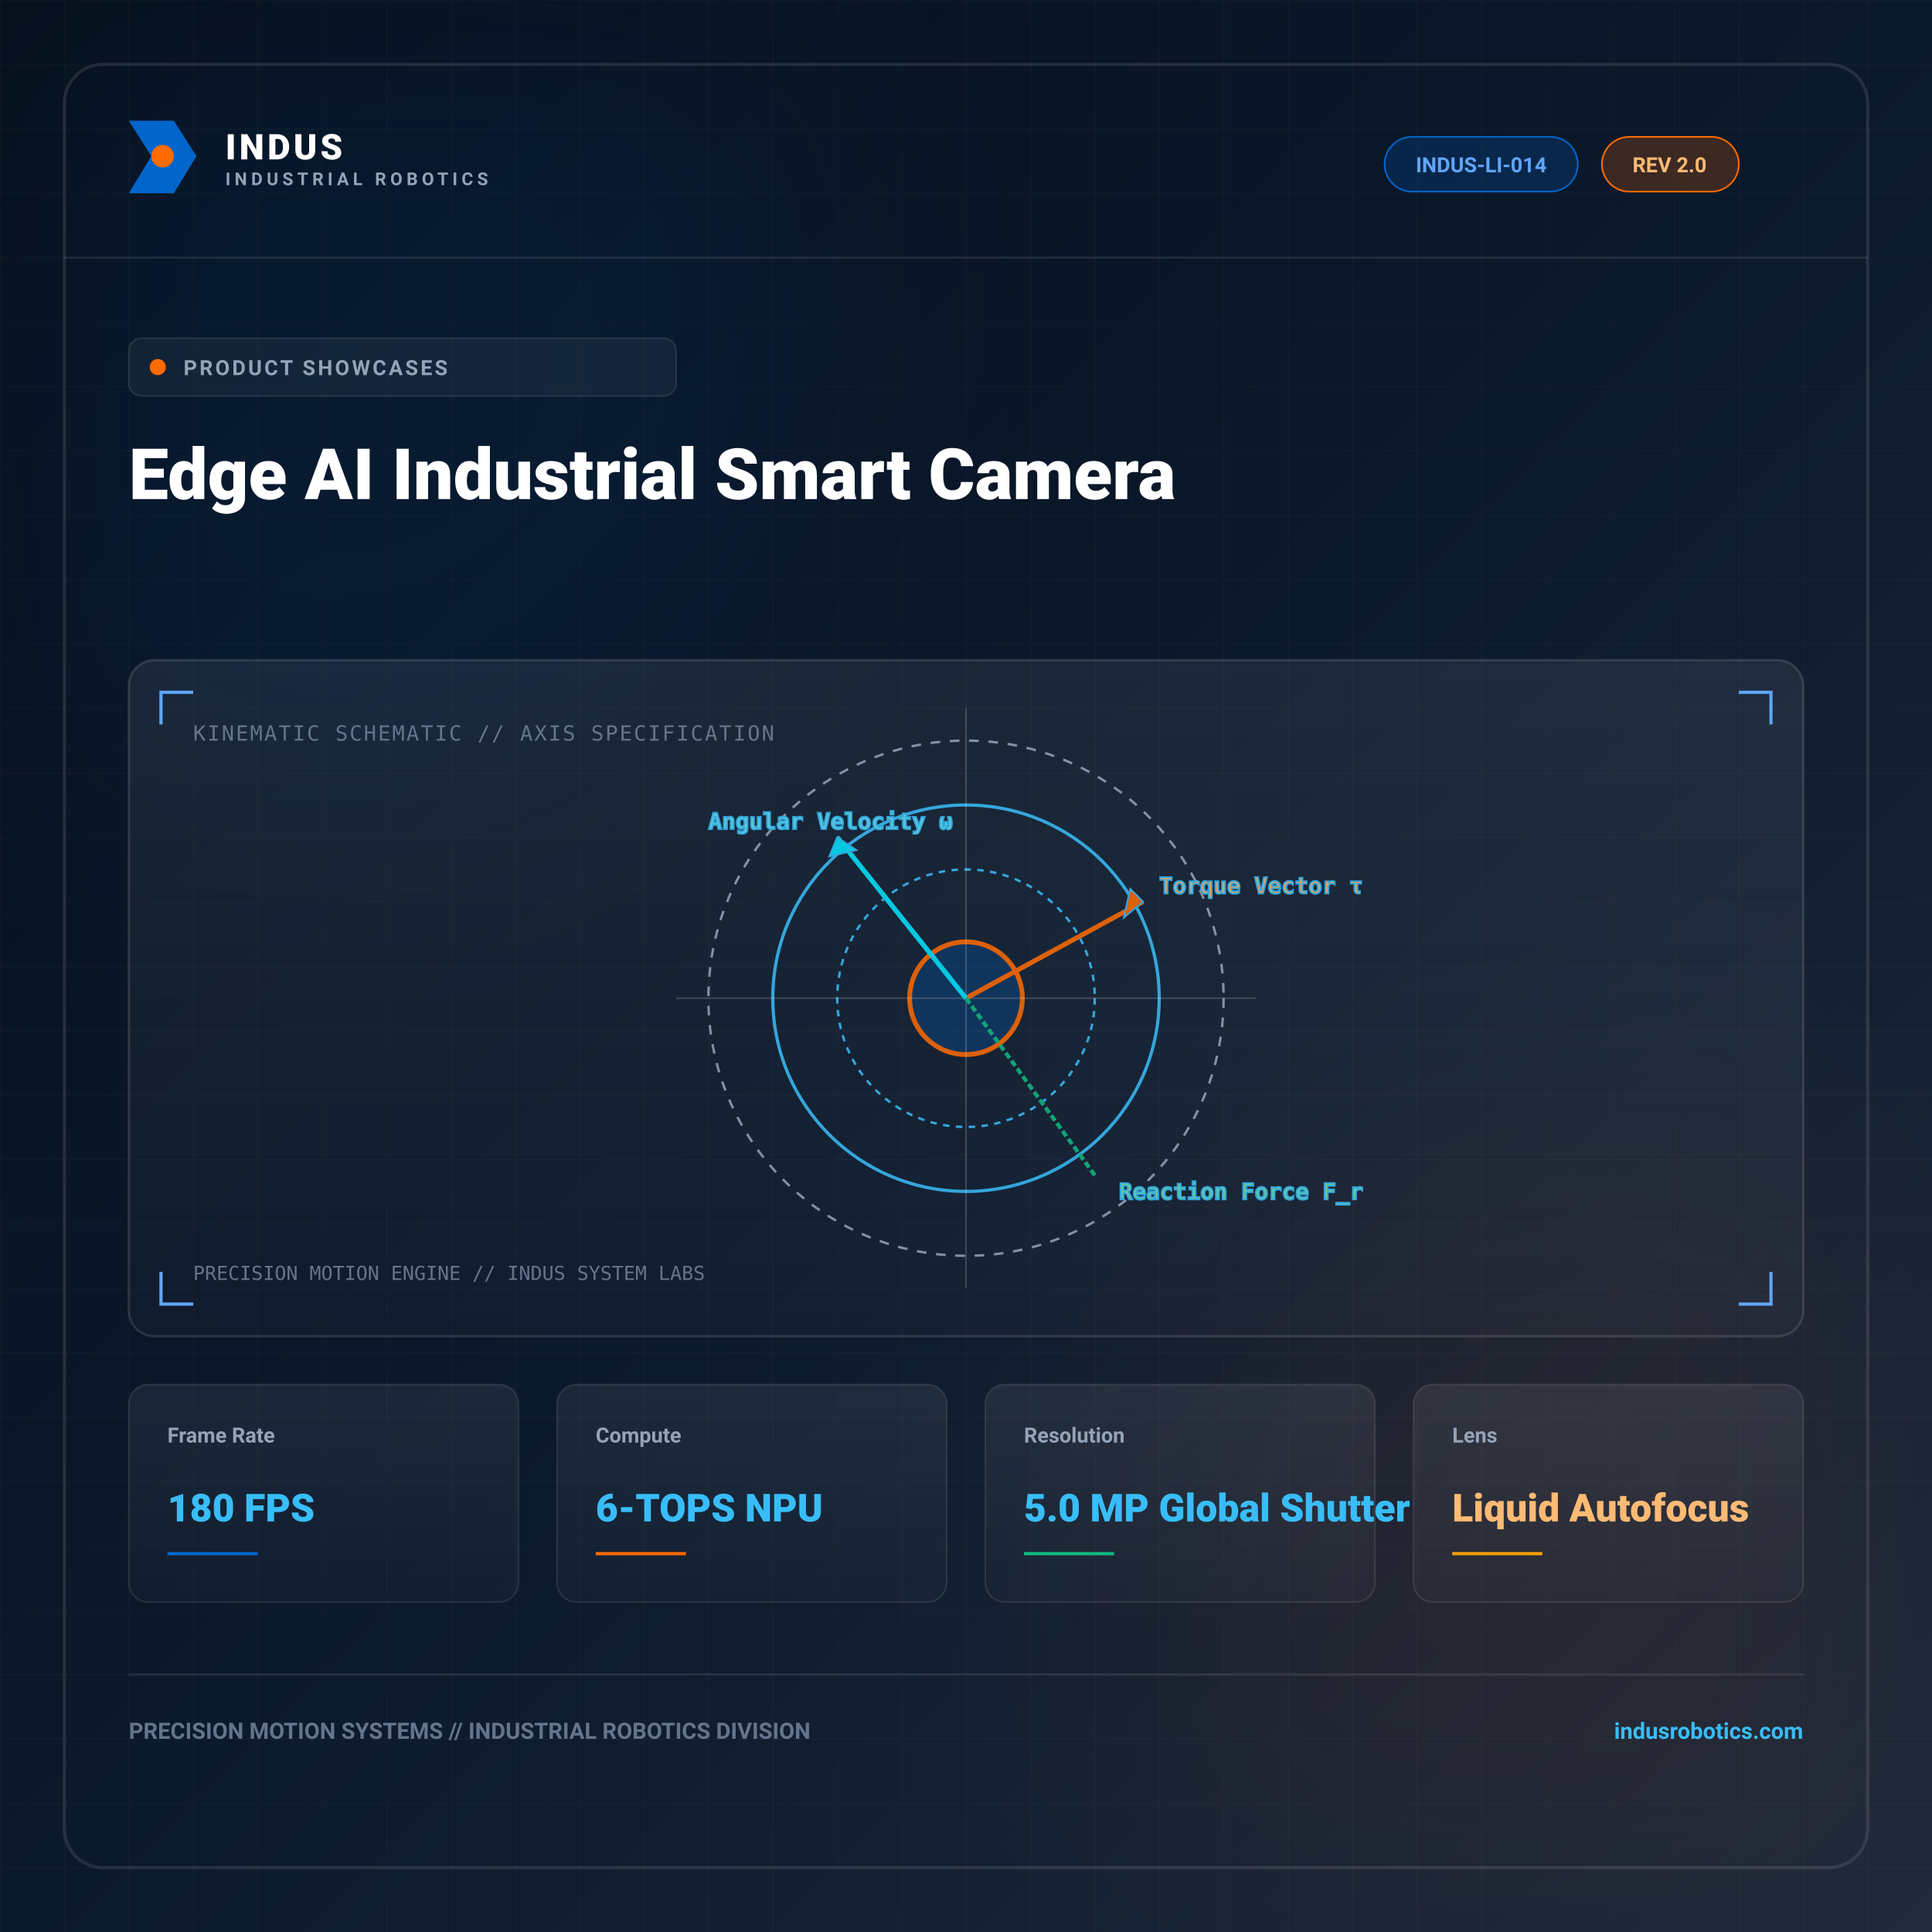
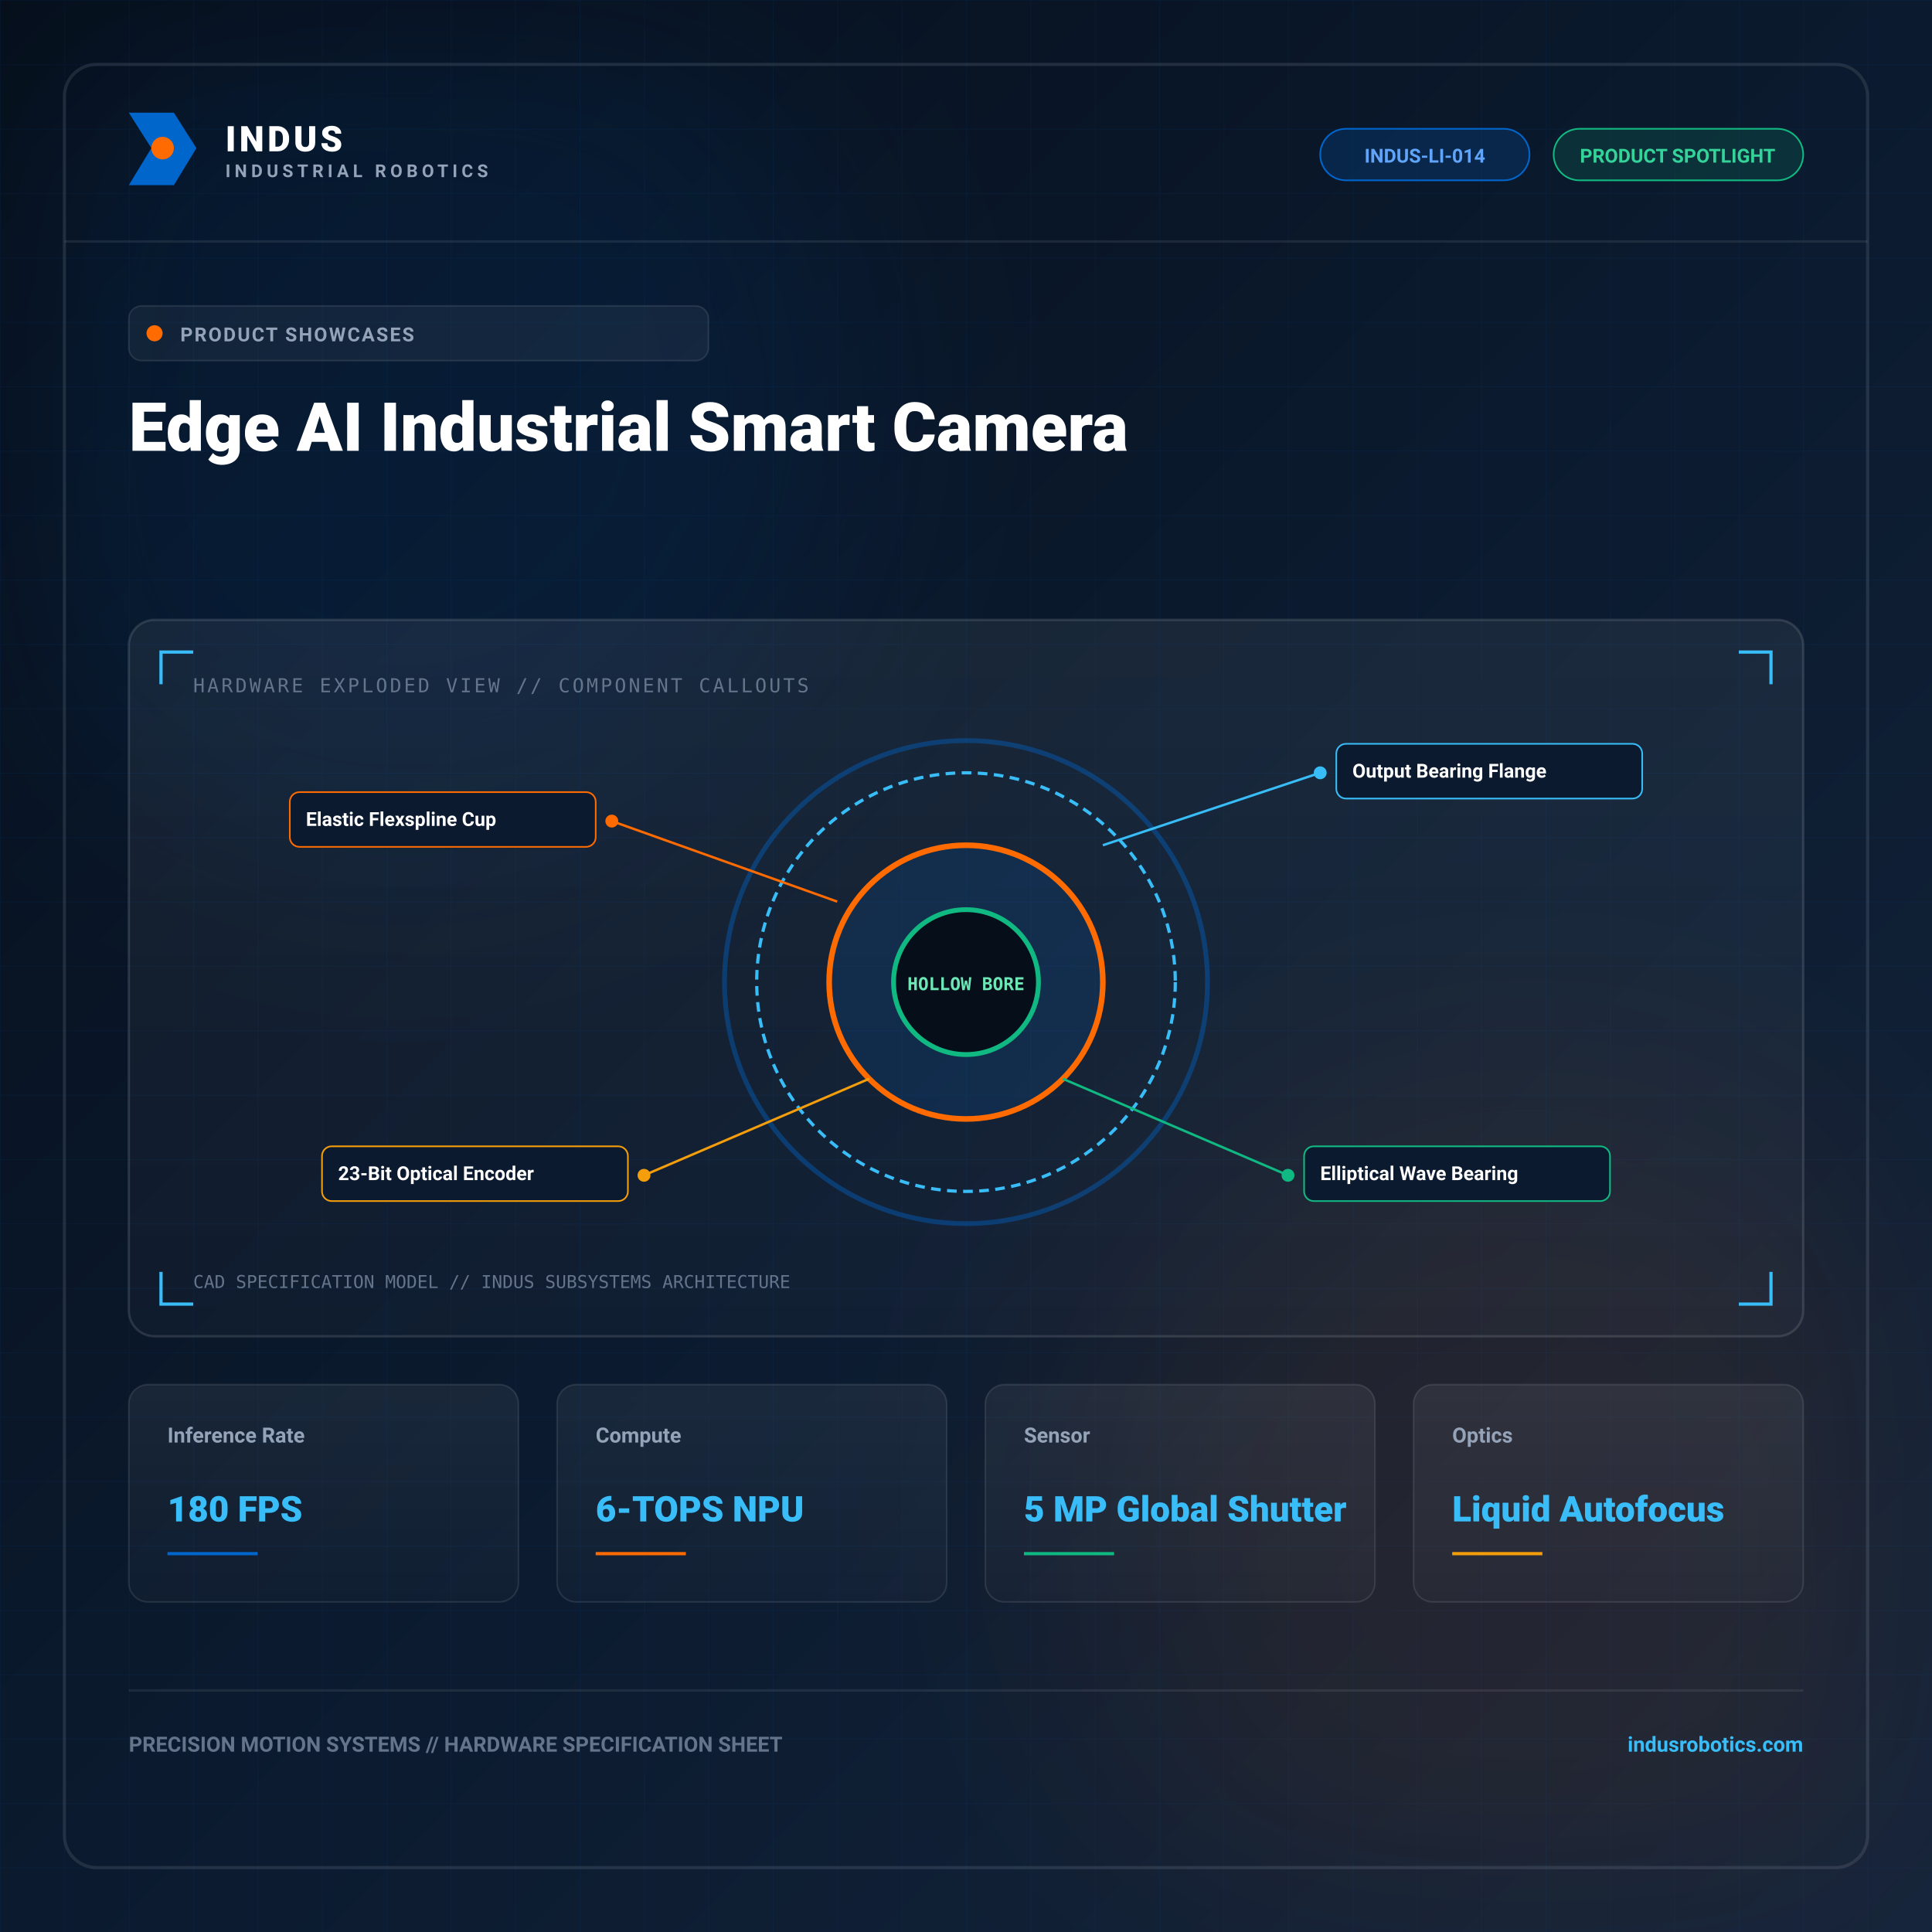
<svg xmlns="http://www.w3.org/2000/svg" viewBox="0 0 1200 1200" width="1200" height="1200">
  <defs>
    <linearGradient id="bgGrad" x1="0%" y1="0%" x2="100%" y2="100%">
-       <stop offset="0%" stop-color="#070F1B" />
-       <stop offset="50%" stop-color="#0B192C" />
-       <stop offset="100%" stop-color="#1E293B" />
-     </linearGradient>
-     <linearGradient id="accentGrad" x1="0%" y1="0%" x2="100%" y2="0%">
-       <stop offset="0%" stop-color="#0066CC" />
-       <stop offset="100%" stop-color="#FF6B00" />
+       <stop offset="0%" stop-color="#060E1A" />
+       <stop offset="50%" stop-color="#0B1A2E" />
+       <stop offset="100%" stop-color="#14243B" />
    </linearGradient>
    <linearGradient id="cardGrad" x1="0%" y1="0%" x2="0%" y2="100%">
-       <stop offset="0%" stop-color="rgba(255,255,255,0.07)" />
+       <stop offset="0%" stop-color="rgba(255,255,255,0.06)" />
      <stop offset="100%" stop-color="rgba(255,255,255,0.02)" />
    </linearGradient>
-     <pattern id="gridPattern" width="40" height="40" patternUnits="userSpaceOnUse">
-       <path d="M 40 0 L 0 0 0 40" fill="none" stroke="rgba(255,255,255,0.03)" stroke-width="1" />
+     <pattern id="grid" width="40" height="40" patternUnits="userSpaceOnUse">
+       <path d="M 40 0 L 0 0 0 40" fill="none" stroke="rgba(0,102,204,0.07)" stroke-width="1" />
    </pattern>
  </defs>
  <rect width="1200" height="1200" fill="url(#bgGrad)" />
-   <rect width="1200" height="1200" fill="url(#gridPattern)" />
-   <circle cx="200" cy="200" r="300" fill="#0066CC" opacity="0.08" filter="blur(80px)" />
-   <circle cx="1000" cy="1000" r="300" fill="#FF6B00" opacity="0.06" filter="blur(90px)" />
-   <rect x="40" y="40" width="1120" height="1120" rx="24" fill="none" stroke="rgba(255,255,255,0.1)" stroke-width="2" />
-   <line x1="40" y1="160" x2="1160" y2="160" stroke="rgba(255,255,255,0.08)" stroke-width="1.5" />
-   <g transform="translate(80, 75)">
+   <rect width="1200" height="1200" fill="url(#grid)" />
+   <circle cx="250" cy="250" r="280" fill="#0066CC" opacity="0.1" filter="blur(70px)" />
+   <circle cx="950" cy="950" r="280" fill="#FF6B00" opacity="0.08" filter="blur(80px)" />
+   <rect x="40" y="40" width="1120" height="1120" rx="20" fill="none" stroke="rgba(255,255,255,0.1)" stroke-width="2" />
+   <line x1="40" y1="150" x2="1160" y2="150" stroke="rgba(255,255,255,0.08)" stroke-width="1.5" />
+   <g transform="translate(80, 70)">
    <polygon points="0,0 28,0 42,22 28,45 0,45 14,22" fill="#0066CC" />
    <circle cx="21" cy="22" r="7" fill="#FF6B00" />
    <text x="60" y="24" font-family="-apple-system, BlinkMacSystemFont, 'Segoe UI', Roboto, sans-serif" font-weight="900" font-size="22" fill="#FFFFFF" letter-spacing="2">INDUS</text>
    <text x="60" y="40" font-family="-apple-system, BlinkMacSystemFont, 'Segoe UI', Roboto, sans-serif" font-weight="600" font-size="11" fill="#94A3B8" letter-spacing="2.5">INDUSTRIAL ROBOTICS</text>
  </g>
-   <g transform="translate(860, 85)">
-     <rect x="0" y="0" width="120" height="34" rx="17" fill="#0066CC" opacity="0.2" />
-     <rect x="0" y="0" width="120" height="34" rx="17" fill="none" stroke="#0066CC" stroke-width="1" />
-     <text x="60" y="22" font-family="-apple-system, BlinkMacSystemFont, 'Segoe UI', Roboto, sans-serif" font-weight="700" font-size="13" fill="#60A5FA" text-anchor="middle">INDUS-LI-014</text>
-     <rect x="135" y="0" width="85" height="34" rx="17" fill="#FF6B00" opacity="0.2" />
-     <rect x="135" y="0" width="85" height="34" rx="17" fill="none" stroke="#FF6B00" stroke-width="1" />
-     <text x="177" y="22" font-family="-apple-system, BlinkMacSystemFont, 'Segoe UI', Roboto, sans-serif" font-weight="700" font-size="13" fill="#FDBA74" text-anchor="middle">REV 2.0</text>
+   <g transform="translate(820, 80)">
+     <rect x="0" y="0" width="130" height="32" rx="16" fill="rgba(0,102,204,0.2)" stroke="#0066CC" stroke-width="1" />
+     <text x="65" y="21" font-family="-apple-system, BlinkMacSystemFont, 'Segoe UI', Roboto, sans-serif" font-weight="700" font-size="12" fill="#60A5FA" text-anchor="middle">INDUS-LI-014</text>
+     <rect x="145" y="0" width="155" height="32" rx="16" fill="rgba(16,185,129,0.15)" stroke="#10B981" stroke-width="1" />
+     <text x="222" y="21" font-family="-apple-system, BlinkMacSystemFont, 'Segoe UI', Roboto, sans-serif" font-weight="700" font-size="12" fill="#34D399" text-anchor="middle">PRODUCT SPOTLIGHT</text>
  </g>
-   <g transform="translate(80, 210)">
-     <rect x="0" y="0" width="340" height="36" rx="8" fill="rgba(255,255,255,0.05)" stroke="rgba(255,255,255,0.1)" stroke-width="1" />
-     <circle cx="18" cy="18" r="5" fill="#FF6B00" />
-     <text x="34" y="23" font-family="-apple-system, BlinkMacSystemFont, 'Segoe UI', Roboto, sans-serif" font-weight="700" font-size="13" fill="#94A3B8" letter-spacing="1.5">PRODUCT SHOWCASES</text>
+   <g transform="translate(80, 190)">
+     <rect x="0" y="0" width="360" height="34" rx="8" fill="rgba(255,255,255,0.05)" stroke="rgba(255,255,255,0.1)" stroke-width="1" />
+     <circle cx="16" cy="17" r="5" fill="#FF6B00" />
+     <text x="32" y="22" font-family="-apple-system, BlinkMacSystemFont, 'Segoe UI', Roboto, sans-serif" font-weight="700" font-size="12" fill="#94A3B8" letter-spacing="1">PRODUCT SHOWCASES</text>
  </g>
-   <text x="80" y="310" font-family="-apple-system, BlinkMacSystemFont, 'Segoe UI', Roboto, sans-serif" font-weight="800" font-size="44" fill="#FFFFFF" width="1040">
+   <text x="80" y="280" font-family="-apple-system, BlinkMacSystemFont, 'Segoe UI', Roboto, sans-serif" font-weight="800" font-size="42" fill="#FFFFFF">
    <tspan x="80" dy="0">Edge AI Industrial Smart Camera</tspan>
-     <tspan x="80" dy="54" fill="#38BDF8" />
+     <tspan x="80" dy="50" fill="#38BDF8" />
  </text>
-   <g transform="translate(80, 410)">
-     <rect width="1040" height="420" rx="16" fill="url(#cardGrad)" stroke="rgba(255,255,255,0.12)" stroke-width="1.5" />
-     <g transform="translate(520, 210)" stroke="#38BDF8" fill="none" opacity="0.85">
-       <circle cx="0" cy="0" r="160" stroke-dasharray="6 6" stroke-width="1.5" stroke="#94A3B8" />
-       <circle cx="0" cy="0" r="120" stroke-width="2" />
-       <circle cx="0" cy="0" r="80" stroke-dasharray="4 4" stroke-width="1.5" />
-       <circle cx="0" cy="0" r="35" fill="rgba(0,102,204,0.3)" stroke="#FF6B00" stroke-width="3" />
-       <line x1="-180" y1="0" x2="180" y2="0" stroke="rgba(255,255,255,0.2)" stroke-width="1" />
-       <line x1="0" y1="-180" x2="0" y2="180" stroke="rgba(255,255,255,0.2)" stroke-width="1" />
-       <path d="M 0 0 L 110 -60" stroke="#FF6B00" stroke-width="3" />
-       <polygon points="110,-60 98,-50 102,-68" fill="#FF6B00" />
-       <text x="120" y="-65" font-family="monospace" font-size="14" fill="#FDBA74" font-weight="bold">Torque Vector τ</text>
-       <path d="M 0 0 L -80 -100" stroke="#00E5FF" stroke-width="3" />
-       <polygon points="-80,-100 -68,-92 -85,-88" fill="#00E5FF" />
-       <text x="-160" y="-105" font-family="monospace" font-size="14" fill="#67E8F9" font-weight="bold">Angular Velocity ω</text>
-       <path d="M 0 0 L 80 110" stroke="#10B981" stroke-width="2.5" stroke-dasharray="4 2" />
-       <text x="95" y="125" font-family="monospace" font-size="14" fill="#6EE7B7" font-weight="bold">Reaction Force F_r</text>
+   <g transform="translate(80, 385)">
+     <rect width="1040" height="445" rx="16" fill="url(#cardGrad)" stroke="rgba(255,255,255,0.12)" stroke-width="1.5" />
+     <path d="M 20 40 L 20 20 L 40 20" stroke="#38BDF8" stroke-width="2" fill="none" />
+     <path d="M 1020 40 L 1020 20 L 1000 20" stroke="#38BDF8" stroke-width="2" fill="none" />
+     <path d="M 20 405 L 20 425 L 40 425" stroke="#38BDF8" stroke-width="2" fill="none" />
+     <path d="M 1020 405 L 1020 425 L 1000 425" stroke="#38BDF8" stroke-width="2" fill="none" />
+     <text x="40" y="45" font-family="monospace" font-size="12" fill="#64748B" letter-spacing="1.5">HARDWARE EXPLODED VIEW // COMPONENT CALLOUTS</text>
+     <g transform="translate(520, 225)">
+       <circle cx="0" cy="0" r="150" stroke="#0066CC" stroke-width="3" fill="none" opacity="0.4" />
+       <circle cx="0" cy="0" r="130" stroke="#38BDF8" stroke-width="2" stroke-dasharray="6 4" fill="none" />
+       <circle cx="0" cy="0" r="85" stroke="#FF6B00" stroke-width="3.5" fill="rgba(0,102,204,0.15)" />
+       <circle cx="0" cy="0" r="45" stroke="#10B981" stroke-width="3" fill="#060E1A" />
+       <text x="0" y="5" font-family="monospace" font-size="11" fill="#6EE7B7" text-anchor="middle" font-weight="bold">HOLLOW BORE</text>
+       <line x1="85" y1="-85" x2="220" y2="-130" stroke="#38BDF8" stroke-width="1.5" />
+       <circle cx="220" cy="-130" r="4" fill="#38BDF8" />
+       <rect x="230" y="-148" width="190" height="34" rx="6" fill="#0B1A2E" stroke="#38BDF8" stroke-width="1" />
+       <text x="240" y="-127" font-family="-apple-system, BlinkMacSystemFont, 'Segoe UI', Roboto, sans-serif" font-size="12" fill="#FFFFFF" font-weight="bold">Output Bearing Flange</text>
+       <line x1="-80" y1="-50" x2="-220" y2="-100" stroke="#FF6B00" stroke-width="1.5" />
+       <circle cx="-220" cy="-100" r="4" fill="#FF6B00" />
+       <rect x="-420" y="-118" width="190" height="34" rx="6" fill="#0B1A2E" stroke="#FF6B00" stroke-width="1" />
+       <text x="-410" y="-97" font-family="-apple-system, BlinkMacSystemFont, 'Segoe UI', Roboto, sans-serif" font-size="12" fill="#FFFFFF" font-weight="bold">Elastic Flexspline Cup</text>
+       <line x1="60" y1="60" x2="200" y2="120" stroke="#10B981" stroke-width="1.5" />
+       <circle cx="200" cy="120" r="4" fill="#10B981" />
+       <rect x="210" y="102" width="190" height="34" rx="6" fill="#0B1A2E" stroke="#10B981" stroke-width="1" />
+       <text x="220" y="123" font-family="-apple-system, BlinkMacSystemFont, 'Segoe UI', Roboto, sans-serif" font-size="12" fill="#FFFFFF" font-weight="bold">Elliptical Wave Bearing</text>
+       <line x1="-60" y1="60" x2="-200" y2="120" stroke="#F59E0B" stroke-width="1.5" />
+       <circle cx="-200" cy="120" r="4" fill="#F59E0B" />
+       <rect x="-400" y="102" width="190" height="34" rx="6" fill="#0B1A2E" stroke="#F59E0B" stroke-width="1" />
+       <text x="-390" y="123" font-family="-apple-system, BlinkMacSystemFont, 'Segoe UI', Roboto, sans-serif" font-size="12" fill="#FFFFFF" font-weight="bold">23-Bit Optical Encoder</text>
    </g>
-     <path d="M 20 40 L 20 20 L 40 20" stroke="#60A5FA" stroke-width="2" fill="none" />
-     <path d="M 1020 40 L 1020 20 L 1000 20" stroke="#60A5FA" stroke-width="2" fill="none" />
-     <path d="M 20 380 L 20 400 L 40 400" stroke="#60A5FA" stroke-width="2" fill="none" />
-     <path d="M 1020 380 L 1020 400 L 1000 400" stroke="#60A5FA" stroke-width="2" fill="none" />
-     <text x="40" y="50" font-family="monospace" font-size="13" fill="#64748B" letter-spacing="1">KINEMATIC SCHEMATIC // AXIS SPECIFICATION</text>
-     <text x="40" y="385" font-family="monospace" font-size="12" fill="#64748B">PRECISION MOTION ENGINE // INDUS SYSTEM LABS</text>
+     <text x="40" y="415" font-family="monospace" font-size="11" fill="#64748B">CAD SPECIFICATION MODEL // INDUS SUBSYSTEMS ARCHITECTURE</text>
  </g>
  <g transform="translate(80, 860)">
    <g transform="translate(0, 0)">
      <rect width="242" height="135" rx="12" fill="url(#cardGrad)" stroke="rgba(255,255,255,0.1)" stroke-width="1" />
-       <text x="24" y="36" font-family="-apple-system, BlinkMacSystemFont, 'Segoe UI', Roboto, sans-serif" font-size="13" fill="#94A3B8" font-weight="600">Frame Rate</text>
-       <text x="24" y="85" font-family="-apple-system, BlinkMacSystemFont, 'Segoe UI', Roboto, sans-serif" font-size="24" fill="#38BDF8" font-weight="800">180 FPS</text>
+       <text x="24" y="36" font-family="-apple-system, BlinkMacSystemFont, 'Segoe UI', Roboto, sans-serif" font-size="13" fill="#94A3B8" font-weight="600">Inference Rate</text>
+       <text x="24" y="85" font-family="-apple-system, BlinkMacSystemFont, 'Segoe UI', Roboto, sans-serif" font-size="22" fill="#38BDF8" font-weight="800">180 FPS</text>
      <line x1="24" y1="105" x2="80" y2="105" stroke="#0066CC" stroke-width="2" />
    </g>
    <g transform="translate(266, 0)">
      <rect width="242" height="135" rx="12" fill="url(#cardGrad)" stroke="rgba(255,255,255,0.1)" stroke-width="1" />
      <text x="24" y="36" font-family="-apple-system, BlinkMacSystemFont, 'Segoe UI', Roboto, sans-serif" font-size="13" fill="#94A3B8" font-weight="600">Compute</text>
-       <text x="24" y="85" font-family="-apple-system, BlinkMacSystemFont, 'Segoe UI', Roboto, sans-serif" font-size="24" fill="#38BDF8" font-weight="800">6-TOPS NPU</text>
+       <text x="24" y="85" font-family="-apple-system, BlinkMacSystemFont, 'Segoe UI', Roboto, sans-serif" font-size="22" fill="#38BDF8" font-weight="800">6-TOPS NPU</text>
      <line x1="24" y1="105" x2="80" y2="105" stroke="#FF6B00" stroke-width="2" />
    </g>
    <g transform="translate(532, 0)">
      <rect width="242" height="135" rx="12" fill="url(#cardGrad)" stroke="rgba(255,255,255,0.1)" stroke-width="1" />
-       <text x="24" y="36" font-family="-apple-system, BlinkMacSystemFont, 'Segoe UI', Roboto, sans-serif" font-size="13" fill="#94A3B8" font-weight="600">Resolution</text>
-       <text x="24" y="85" font-family="-apple-system, BlinkMacSystemFont, 'Segoe UI', Roboto, sans-serif" font-size="24" fill="#38BDF8" font-weight="800">5.0 MP Global Shutter</text>
+       <text x="24" y="36" font-family="-apple-system, BlinkMacSystemFont, 'Segoe UI', Roboto, sans-serif" font-size="13" fill="#94A3B8" font-weight="600">Sensor</text>
+       <text x="24" y="85" font-family="-apple-system, BlinkMacSystemFont, 'Segoe UI', Roboto, sans-serif" font-size="22" fill="#38BDF8" font-weight="800">5 MP Global Shutter</text>
      <line x1="24" y1="105" x2="80" y2="105" stroke="#10B981" stroke-width="2" />
    </g>
    <g transform="translate(798, 0)">
      <rect width="242" height="135" rx="12" fill="url(#cardGrad)" stroke="rgba(255,255,255,0.1)" stroke-width="1" />
-       <text x="24" y="36" font-family="-apple-system, BlinkMacSystemFont, 'Segoe UI', Roboto, sans-serif" font-size="13" fill="#94A3B8" font-weight="600">Lens</text>
-       <text x="24" y="85" font-family="-apple-system, BlinkMacSystemFont, 'Segoe UI', Roboto, sans-serif" font-size="24" fill="#FDBA74" font-weight="800">Liquid Autofocus</text>
+       <text x="24" y="36" font-family="-apple-system, BlinkMacSystemFont, 'Segoe UI', Roboto, sans-serif" font-size="13" fill="#94A3B8" font-weight="600">Optics</text>
+       <text x="24" y="85" font-family="-apple-system, BlinkMacSystemFont, 'Segoe UI', Roboto, sans-serif" font-size="22" fill="#38BDF8" font-weight="800">Liquid Autofocus</text>
      <line x1="24" y1="105" x2="80" y2="105" stroke="#F59E0B" stroke-width="2" />
    </g>
  </g>
-   <g transform="translate(80, 1040)">
+   <g transform="translate(80, 1050)">
    <line x1="0" y1="0" x2="1040" y2="0" stroke="rgba(255,255,255,0.08)" stroke-width="1.5" />
-     <text x="0" y="40" font-family="-apple-system, BlinkMacSystemFont, 'Segoe UI', Roboto, sans-serif" font-size="14" fill="#64748B" font-weight="600">PRECISION MOTION SYSTEMS // INDUSTRIAL ROBOTICS DIVISION</text>
-     <text x="1040" y="40" font-family="-apple-system, BlinkMacSystemFont, 'Segoe UI', Roboto, sans-serif" font-size="14" fill="#38BDF8" font-weight="700" text-anchor="end">indusrobotics.com</text>
+     <text x="0" y="38" font-family="-apple-system, BlinkMacSystemFont, 'Segoe UI', Roboto, sans-serif" font-size="13" fill="#64748B" font-weight="600">PRECISION MOTION SYSTEMS // HARDWARE SPECIFICATION SHEET</text>
+     <text x="1040" y="38" font-family="-apple-system, BlinkMacSystemFont, 'Segoe UI', Roboto, sans-serif" font-size="13" fill="#38BDF8" font-weight="700" text-anchor="end">indusrobotics.com</text>
  </g>
</svg>
